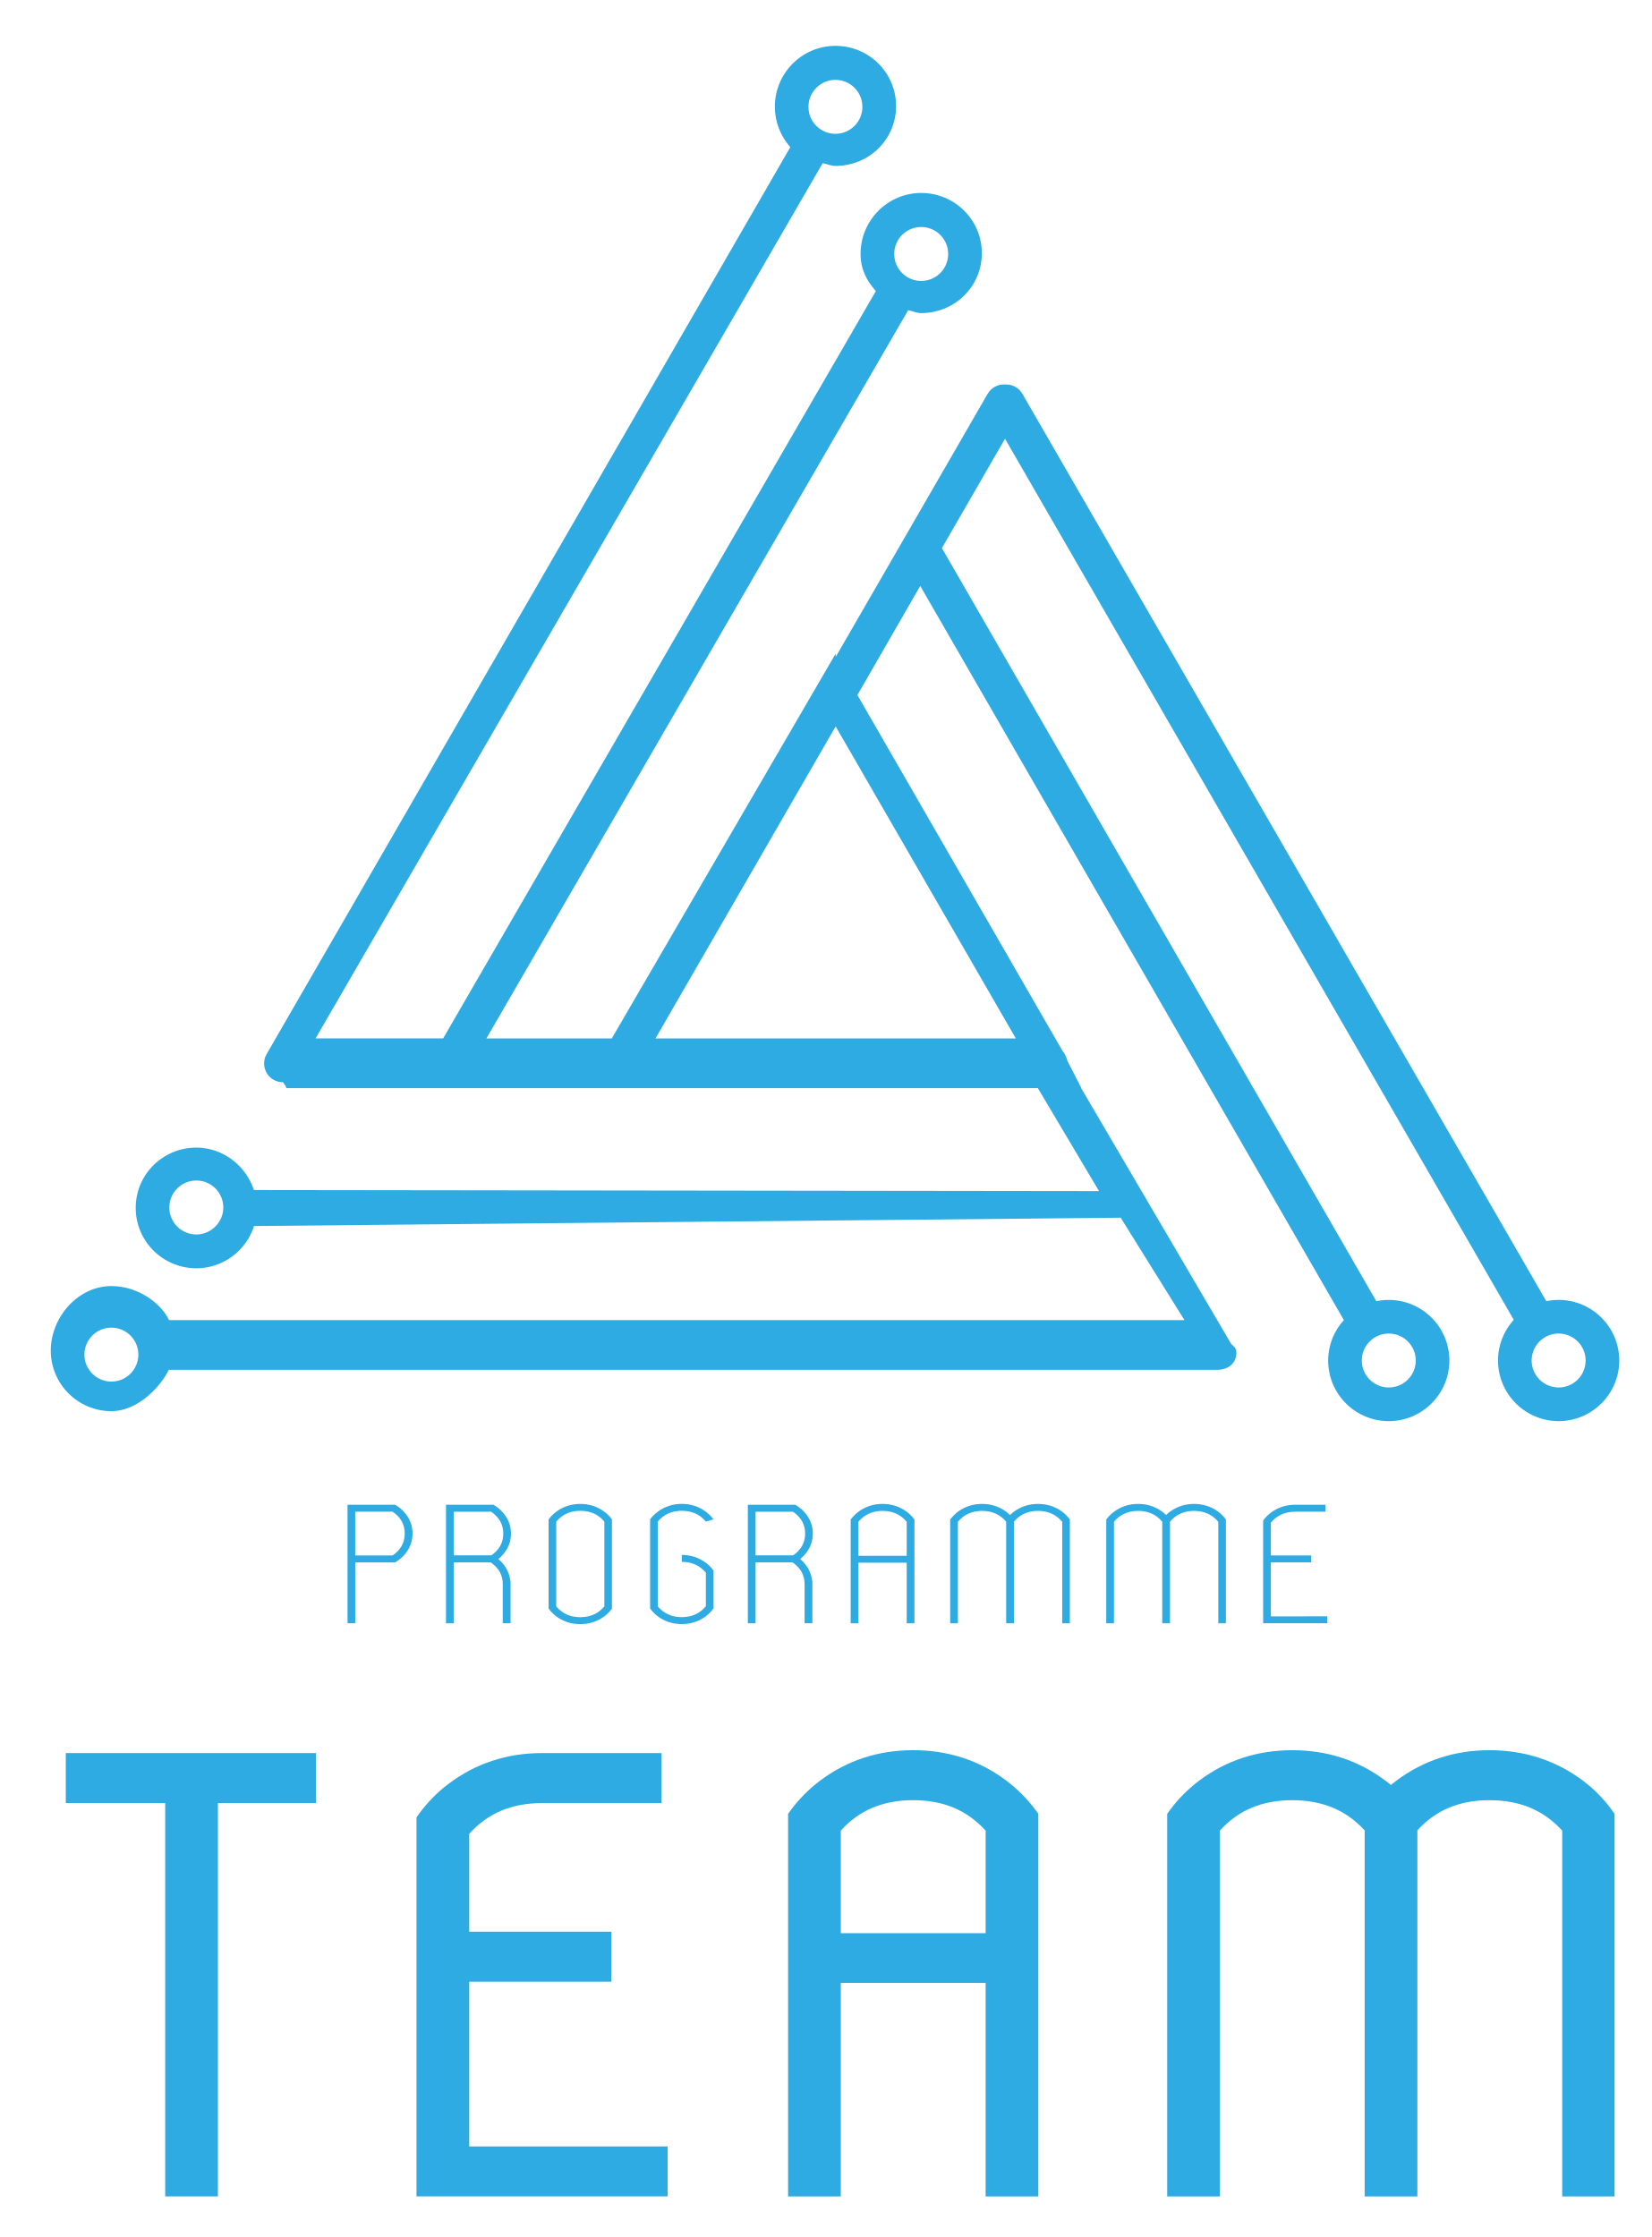
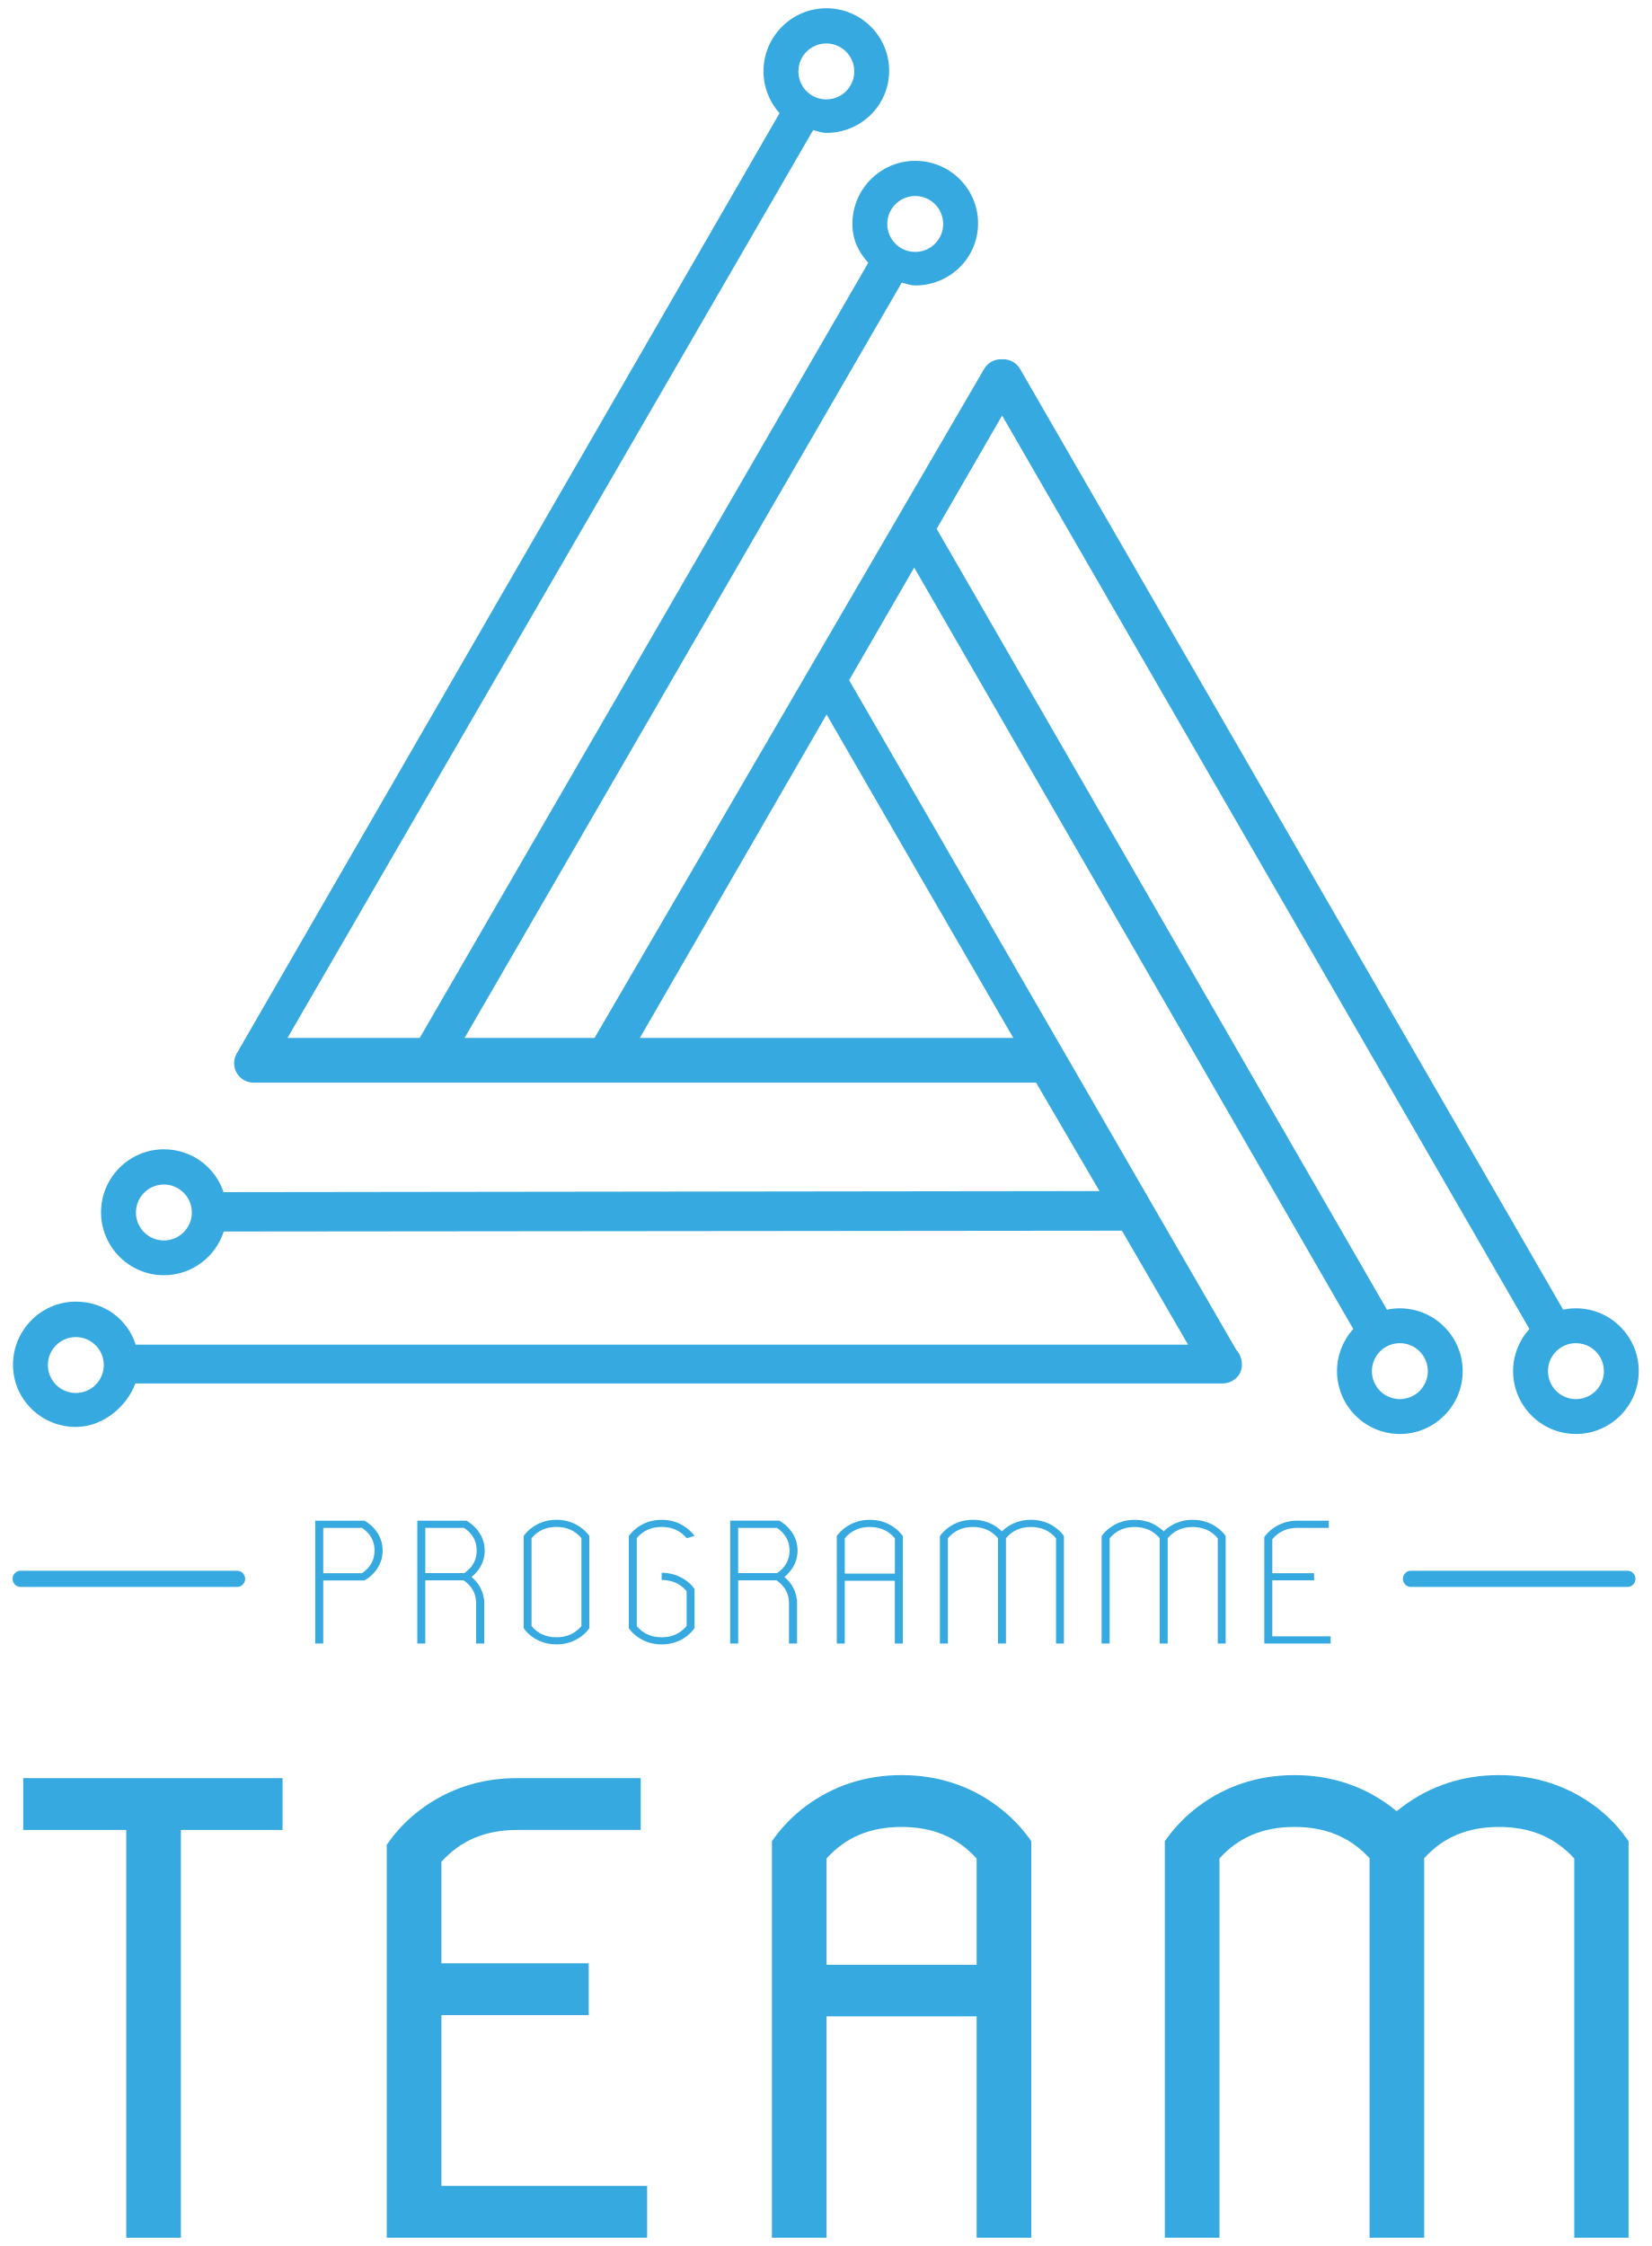
- <svg xmlns="http://www.w3.org/2000/svg" version="1.1" id="Calque_1" x="0px" y="0px" width="99.667px" height="135px" viewBox="0 0 99.667 135" enable-background="new 0 0 99.667 135" xml:space="preserve">
+ <svg xmlns="http://www.w3.org/2000/svg" version="1.1" id="Calque_1" x="0px" y="0px" width="100px" height="136px" viewBox="0 0 100 136" enable-background="new 0 0 100 136" xml:space="preserve">
  <g>
-     <path fill="#2EABE2" d="M94.052,78.448c-0.256,0-0.504,0.024-0.746,0.077L61.692,23.767c-0.221-0.381-0.629-0.585-1.04-0.563   c-0.419-0.028-0.833,0.177-1.056,0.563l-9.165,15.872l-0.008-0.189L36.917,62.667h-7.566L54.8,18.719   c0.254,0.055,0.518,0.175,0.785,0.175c2.018,0,3.66-1.594,3.66-3.612c0-2.017-1.644-3.637-3.66-3.637s-3.656,1.652-3.656,3.669   c0,0.93,0.35,1.606,0.922,2.252l-26.111,45.1h-7.697l30.6-52.823c0.248,0.054,0.504,0.17,0.771,0.17   c2.017,0,3.657-1.594,3.657-3.61c0-2.019-1.642-3.636-3.657-3.636c-2.019,0-3.658,1.65-3.658,3.668   c0,0.935,0.353,1.795,0.933,2.444l-31.6,54.733c-0.312,0.54-0.127,1.233,0.414,1.549c0.178,0.102,0.373,0.149,0.564,0.149   c0.047,0,0.091,0.178,0.135,0.173c0.029,0.001,0.061,0.183,0.092,0.183h9.988c0.033,0,0.064,0.005,0.097,0.005   c0.033,0,0.064-0.005,0.095-0.005h8.127h1.873c0.031,0,0.062,0.005,0.096,0.005c0.034,0,0.066-0.005,0.098-0.005h24.957   l3.691,6.215l-50.994-0.064c-0.48-1.459-1.855-2.561-3.473-2.561c-2.018,0-3.66,1.619-3.66,3.637s1.643,3.646,3.66,3.646   c1.627,0,3.01-1.075,3.48-2.549l52.295-0.503l3.849,6.181H10.202c-0.473-1-1.855-2.056-3.482-2.056   c-2.016,0-3.656,1.882-3.656,3.896c0,2.016,1.641,3.654,3.656,3.654c1.61,0,2.979-1.496,3.467-2.496h63.275   c0.633,0,1.143-0.389,1.143-1.018c0-0.311-0.123-0.347-0.318-0.551l-9.051-15.433h0.016l-0.838-1.631   c-0.053-0.186-0.147-0.442-0.281-0.577l-12.396-21.51l3.791-6.586l25.562,44.304c-0.588,0.647-0.947,1.504-0.947,2.444   c0,2.02,1.641,3.656,3.658,3.656c2.017,0,3.656-1.644,3.656-3.658c0-2.018-1.64-3.657-3.656-3.657c-0.256,0-0.51,0.024-0.752,0.077   L56.835,33.076l3.809-6.599l30.699,53.171c-0.59,0.649-0.951,1.513-0.951,2.457c0,2.017,1.643,3.658,3.66,3.658   c2.016,0,3.656-1.643,3.656-3.658C97.708,80.089,96.067,78.448,94.052,78.448z M53.958,15.327c0-0.899,0.729-1.628,1.627-1.628   c0.899,0,1.629,0.729,1.629,1.628c0,0.775-0.543,1.425-1.271,1.588c-0.114,0.025-0.233,0.04-0.358,0.04   c-0.756,0-1.392-0.517-1.573-1.216C53.976,15.607,53.958,15.469,53.958,15.327z M48.784,6.448c0-0.899,0.727-1.629,1.627-1.629   c0.897,0,1.627,0.729,1.627,1.629c0,0.768-0.531,1.408-1.246,1.582c-0.123,0.028-0.25,0.044-0.381,0.044   c-0.749,0-1.379-0.504-1.571-1.191C48.804,6.745,48.784,6.597,48.784,6.448z M11.847,74.499c-0.9,0-1.629-0.729-1.629-1.629   c0-0.9,0.729-1.627,1.629-1.627c0.453,0,0.864,0.187,1.16,0.485c0.288,0.293,0.467,0.696,0.467,1.142   c0,0.432-0.17,0.823-0.443,1.112C12.733,74.3,12.312,74.499,11.847,74.499z M39.554,62.667l10.871-18.83l10.871,18.83H39.554z    M6.72,83.376c-0.898,0-1.627-0.728-1.627-1.627c0-0.897,0.729-1.628,1.627-1.628c0.467,0,0.887,0.197,1.185,0.511   c0.274,0.292,0.444,0.687,0.444,1.117c0,0.457-0.189,0.87-0.492,1.167C7.563,83.202,7.162,83.376,6.72,83.376z M83.8,80.477   c0.141,0,0.273,0.02,0.402,0.051c0.705,0.18,1.227,0.817,1.227,1.578c0,0.898-0.73,1.627-1.629,1.627   c-0.899,0-1.627-0.729-1.627-1.627c0-0.16,0.021-0.312,0.063-0.459C82.437,80.971,83.06,80.477,83.8,80.477z M94.052,83.732   c-0.9,0-1.631-0.729-1.631-1.627c0-0.164,0.024-0.319,0.07-0.469c0.2-0.671,0.821-1.16,1.561-1.16c0.141,0,0.281,0.021,0.412,0.055   c0.699,0.182,1.215,0.818,1.215,1.574C95.679,83.004,94.949,83.732,94.052,83.732z" />
-     <g>
-       <path fill="#2EABE2" d="M24.893,92.543c0,0.501-0.174,0.941-0.526,1.324c-0.151,0.166-0.33,0.307-0.531,0.425h-2.4v3.669H20.97    v-7.152h2.865c0.201,0.113,0.38,0.254,0.531,0.42C24.719,91.609,24.893,92.049,24.893,92.543z M23.69,93.868    c0.488-0.33,0.732-0.771,0.732-1.324c0-0.548-0.244-0.985-0.732-1.315h-2.256v2.641L23.69,93.868L23.69,93.868z" />
-       <path fill="#2EABE2" d="M30.274,94.28c0.297,0.323,0.469,0.692,0.516,1.108h0.018v2.572h-0.471v-2.357    c0-0.547-0.242-0.985-0.727-1.315h-2.233v3.674h-0.466v-7.151h2.865c0.199,0.115,0.375,0.256,0.525,0.418    c0.355,0.383,0.533,0.824,0.533,1.322c0,0.496-0.178,0.936-0.533,1.317c-0.068,0.077-0.146,0.151-0.232,0.219    C30.144,94.15,30.212,94.214,30.274,94.28z M27.377,91.229v2.635h2.267c0.483-0.331,0.725-0.77,0.725-1.312    c0-0.552-0.246-0.992-0.736-1.322H27.377L27.377,91.229z" />
-       <path fill="#2EABE2" d="M36.468,91.232c0.18,0.135,0.334,0.287,0.458,0.465v5.377c-0.124,0.177-0.278,0.333-0.458,0.47    c-0.422,0.312-0.906,0.468-1.452,0.468c-0.548,0-1.032-0.156-1.452-0.468c-0.182-0.137-0.334-0.293-0.461-0.47v-5.377    c0.127-0.178,0.279-0.33,0.461-0.465c0.42-0.313,0.904-0.473,1.452-0.473C35.562,90.76,36.046,90.918,36.468,91.232z     M36.468,91.828c-0.363-0.438-0.846-0.653-1.452-0.653s-1.09,0.218-1.452,0.653v5.115c0.362,0.438,0.846,0.652,1.452,0.652    c0.602,0,1.087-0.216,1.452-0.652V91.828z" />
-       <path fill="#2EABE2" d="M43.052,97.064l-0.022,0.028c-0.122,0.169-0.27,0.319-0.444,0.45c-0.416,0.312-0.898,0.468-1.445,0.468    h-0.004c-0.544,0-1.026-0.155-1.448-0.468c-0.18-0.137-0.335-0.293-0.46-0.47v-5.378c0.125-0.176,0.28-0.329,0.46-0.463    c0.422-0.314,0.905-0.474,1.452-0.474s1.029,0.158,1.452,0.474c0.181,0.134,0.334,0.287,0.46,0.463l-0.46,0.132    c-0.366-0.437-0.851-0.653-1.452-0.653c-0.606,0-1.088,0.217-1.452,0.653v5.114c0.364,0.435,0.846,0.651,1.452,0.653    c0.602-0.002,1.086-0.22,1.445-0.653l0.007-0.01v-2.019c-0.362-0.435-0.847-0.654-1.452-0.654v-0.42h0.006    c0.543,0.005,1.023,0.163,1.446,0.476c0.181,0.133,0.334,0.289,0.46,0.469v2.281H43.052z" />
-       <path fill="#2EABE2" d="M48.489,94.28c0.295,0.323,0.467,0.692,0.514,1.108h0.016v2.572H48.55v-2.357    c0-0.547-0.242-0.985-0.727-1.315h-2.232v3.674h-0.465v-7.151h2.863c0.199,0.115,0.375,0.256,0.526,0.418    c0.354,0.383,0.532,0.824,0.532,1.322c0,0.496-0.178,0.936-0.532,1.317c-0.071,0.077-0.147,0.151-0.231,0.219    C48.357,94.15,48.425,94.214,48.489,94.28z M45.591,91.229v2.635h2.267c0.481-0.331,0.726-0.77,0.726-1.312    c0-0.552-0.246-0.992-0.738-1.322H45.591L45.591,91.229z" />
-       <path fill="#2EABE2" d="M54.712,91.232c0.182,0.137,0.336,0.293,0.465,0.47v6.26h-0.465v-3.655h-2.914v3.655h-0.467v-6.26    c0.131-0.177,0.285-0.333,0.467-0.47c0.42-0.313,0.906-0.473,1.455-0.473C53.804,90.76,54.292,90.918,54.712,91.232z     M54.712,93.893v-2.056c-0.367-0.438-0.853-0.657-1.459-0.657c-0.609,0-1.094,0.219-1.455,0.657v2.056H54.712z" />
-       <path fill="#2EABE2" d="M64.095,91.232c0.182,0.137,0.336,0.293,0.461,0.47v6.26h-0.461v-6.124    c-0.365-0.438-0.854-0.658-1.463-0.658c-0.605,0-1.088,0.217-1.451,0.653v6.129h-0.467v-6.129    c-0.363-0.437-0.851-0.653-1.457-0.653c-0.609,0-1.094,0.221-1.457,0.658v6.124h-0.465v-6.26c0.129-0.177,0.285-0.333,0.465-0.47    c0.422-0.313,0.908-0.473,1.457-0.473c0.551,0,1.037,0.158,1.457,0.473c0.084,0.062,0.16,0.127,0.234,0.199    c0.069-0.072,0.146-0.139,0.227-0.199c0.424-0.313,0.912-0.473,1.457-0.473C63.183,90.76,63.671,90.918,64.095,91.232z" />
-       <path fill="#2EABE2" d="M73.513,91.232c0.18,0.137,0.334,0.293,0.459,0.47v6.26h-0.459v-6.124    C73.146,91.4,72.66,91.18,72.05,91.18c-0.605,0-1.09,0.217-1.453,0.653v6.129h-0.465v-6.129c-0.365-0.437-0.853-0.653-1.457-0.653    c-0.61,0-1.096,0.221-1.457,0.658v6.124h-0.465v-6.26c0.127-0.177,0.283-0.333,0.465-0.47c0.421-0.313,0.906-0.473,1.457-0.473    c0.55,0,1.035,0.158,1.457,0.473c0.08,0.062,0.16,0.127,0.231,0.199c0.07-0.072,0.146-0.139,0.229-0.199    c0.424-0.313,0.91-0.473,1.457-0.473C72.601,90.76,73.087,90.918,73.513,91.232z" />
-       <path fill="#2EABE2" d="M80.083,97.543v0.418h-3.541H76.22v-6.2c0.129-0.179,0.285-0.336,0.465-0.472    c0.426-0.319,0.914-0.48,1.465-0.48h1.827v0.42h-1.823c-0.611,0-1.104,0.222-1.469,0.662v1.978h2.434v0.42h-2.434v3.256    L80.083,97.543L80.083,97.543z" />
-     </g>
-     <g>
-       <g>
-         <path fill="#2EABE2" d="M16.126,93.667H3.488c-0.249,0-0.45,0-0.45,0s0.201,0,0.45,0H16.126c0.25,0,0.449,0,0.449,0     S16.376,93.667,16.126,93.667z" />
-       </g>
-       <g>
-         <path fill="#2EABE2" d="M97.065,93.667H84.429c-0.25,0-0.451,0-0.451,0s0.201,0,0.451,0H97.065c0.25,0,0.451,0,0.451,0     S97.315,93.667,97.065,93.667z" />
-       </g>
-     </g>
-     <g>
-       <polygon fill="#2EABE2" points="3.97,108.812 9.968,108.812 9.968,132.55 13.147,132.55 13.147,108.812 19.067,108.812     19.067,105.796 3.97,105.796   " />
-       <path fill="#2EABE2" d="M28.313,119.591h8.578v-3.016h-8.578v-5.908c1.123-1.247,2.566-1.854,4.408-1.854h7.197v-3.017h-7.217    c-2.102,0-3.992,0.619-5.621,1.845c-0.698,0.523-1.303,1.143-1.803,1.834l-0.145,0.201v22.874h15.155v-3.016H28.313V119.591z" />
-       <path fill="#2EABE2" d="M60.707,107.447c-1.615-1.213-3.498-1.826-5.603-1.826c-2.103,0-3.985,0.613-5.602,1.826    c-0.695,0.522-1.299,1.132-1.797,1.811l-0.15,0.204v23.089h3.18v-12.888h8.739v12.888h3.179v-23.089l-0.147-0.205    C62.005,108.579,61.401,107.97,60.707,107.447z M55.104,108.639c1.817,0,3.248,0.601,4.37,1.838v6.188h-8.739v-6.191    C51.845,109.239,53.278,108.639,55.104,108.639z" />
-       <path fill="#2EABE2" d="M97.283,109.266c-0.486-0.683-1.089-1.295-1.789-1.822c-1.627-1.209-3.517-1.822-5.617-1.822    c-2.088,0-3.972,0.613-5.594,1.82c-0.121,0.088-0.238,0.182-0.355,0.277c-0.113-0.095-0.23-0.188-0.35-0.271    c-1.613-1.213-3.498-1.826-5.601-1.826s-3.985,0.613-5.603,1.826c-0.694,0.522-1.299,1.132-1.797,1.811l-0.147,0.204v23.089h3.178    v-22.076c1.11-1.234,2.541-1.836,4.369-1.836c1.815,0,3.248,0.598,4.369,1.821v22.091h3.18v-22.092    c1.109-1.227,2.535-1.82,4.351-1.82c1.828,0,3.268,0.602,4.389,1.838v22.074h3.16v-23.084L97.283,109.266z" />
-     </g>
+     <path fill="#36A9E1" d="M4.593,86.404c1.674,0,3.098-1.264,3.605-2.633H74.02c0.655,0,1.188-0.482,1.188-1.139   c0-0.32-0.127-0.668-0.333-0.881L51.421,41.186l3.941-6.817l26.588,46.103c-0.61,0.676-0.983,1.572-0.983,2.553   c0,2.098,1.707,3.807,3.805,3.807s3.805-1.707,3.805-3.805s-1.707-3.805-3.805-3.805c-0.268,0-0.529,0.027-0.781,0.082   L56.723,32.023l3.962-6.862l31.933,55.31c-0.613,0.676-0.988,1.572-0.988,2.555c0,2.098,1.707,3.805,3.805,3.805   s3.805-1.707,3.805-3.805s-1.707-3.805-3.805-3.805c-0.265,0-0.524,0.027-0.774,0.08L61.775,22.343   c-0.229-0.397-0.653-0.609-1.082-0.587c-0.434-0.029-0.866,0.185-1.098,0.586L36.004,62.85h-7.871l26.474-45.736   c0.263,0.058,0.536,0.172,0.817,0.172c2.098,0,3.805-1.666,3.805-3.764s-1.707-3.784-3.805-3.784c-2.099,0-3.805,1.717-3.805,3.814   c0,0.967,0.363,1.691,0.959,2.363L25.417,62.85H17.41L49.241,7.881c0.258,0.055,0.525,0.167,0.799,0.167   c2.098,0,3.805-1.666,3.805-3.764S52.138,0.5,50.04,0.5s-3.805,1.717-3.805,3.815c0,0.973,0.368,1.866,0.971,2.54L14.336,63.79   c-0.325,0.563-0.132,1.284,0.431,1.608c0.185,0.107,0.387,0.158,0.586,0.158c0.048,0,47.389,0,47.389,0l3.841,6.566l-53.045,0.066   c-0.5-1.518-1.931-2.596-3.614-2.596c-2.098,0-3.805,1.717-3.805,3.814s1.707,3.811,3.805,3.811c1.694,0,3.132-1.111,3.624-2.645   l54.395-0.051l4.005,6.902H8.215c-0.492-1.564-1.93-2.607-3.622-2.607c-2.098,0-3.805,1.723-3.805,3.82S2.495,86.404,4.593,86.404z    M83.147,82.549c0.205-0.703,0.855-1.217,1.625-1.217c0.145,0,0.285,0.018,0.42,0.053c0.731,0.188,1.273,0.852,1.273,1.641   c0,0.936-0.759,1.693-1.693,1.693c-0.936,0-1.693-0.758-1.693-1.693C83.079,82.859,83.102,82.701,83.147,82.549z M93.812,82.539   c0.21-0.697,0.856-1.207,1.622-1.207c0.149,0,0.294,0.02,0.432,0.057c0.726,0.189,1.262,0.852,1.262,1.637   c0,0.936-0.758,1.693-1.693,1.693c-0.935,0-1.693-0.758-1.693-1.693C93.741,82.855,93.766,82.693,93.812,82.539z M55.424,11.869   c0.936,0,1.693,0.758,1.693,1.693c0,0.807-0.565,1.481-1.32,1.651c-0.12,0.027-0.245,0.042-0.373,0.042   c-0.787,0-1.449-0.537-1.639-1.265c-0.036-0.138-0.055-0.28-0.055-0.429C53.731,12.627,54.489,11.869,55.424,11.869z M50.04,2.632   c0.935,0,1.693,0.758,1.693,1.693c0,0.798-0.553,1.467-1.295,1.646c-0.127,0.031-0.26,0.048-0.397,0.048   c-0.778,0-1.433-0.525-1.631-1.24c-0.04-0.145-0.062-0.296-0.062-0.453C48.347,3.39,49.105,2.632,50.04,2.632z M38.747,62.85   l11.309-19.587L61.364,62.85H38.747z M11.158,74.578c-0.309,0.328-0.747,0.535-1.233,0.535c-0.935,0-1.693-0.76-1.693-1.693   c0-0.936,0.758-1.695,1.693-1.695c0.473,0,0.899,0.195,1.207,0.508c0.301,0.305,0.486,0.725,0.486,1.188   C11.617,73.867,11.442,74.275,11.158,74.578z M4.593,80.963c0.485,0,0.922,0.205,1.23,0.531c0.287,0.303,0.463,0.711,0.463,1.162   c0,0.475-0.196,0.904-0.512,1.213c-0.305,0.297-0.722,0.48-1.181,0.48c-0.936,0-1.693-0.758-1.693-1.693S3.658,80.963,4.593,80.963   z" />
+     <path fill="#36A9E1" d="M22.071,92.08h-2.98v7.439h0.484v-3.818h2.496c0.211-0.121,0.396-0.268,0.554-0.441   c0.365-0.396,0.547-0.855,0.547-1.375c0-0.516-0.183-0.971-0.547-1.369C22.466,92.342,22.282,92.197,22.071,92.08z M21.921,95.26   h-2.346v-2.744h2.346c0.507,0.342,0.761,0.799,0.761,1.369C22.682,94.459,22.428,94.918,21.921,95.26z" />
+     <path fill="#36A9E1" d="M28.798,95.26c0.37-0.396,0.554-0.854,0.554-1.369c0-0.52-0.184-0.977-0.554-1.375   c-0.157-0.17-0.34-0.314-0.547-0.436h-2.98v7.439h0.484v-3.824h2.323c0.503,0.346,0.755,0.803,0.755,1.371v2.453h0.49v-2.678   h-0.017c-0.05-0.432-0.229-0.816-0.536-1.15c-0.065-0.07-0.137-0.137-0.213-0.203C28.645,95.42,28.726,95.344,28.798,95.26z    M28.113,95.256h-2.357v-2.74h2.346c0.511,0.342,0.766,0.801,0.766,1.375C28.868,94.457,28.616,94.912,28.113,95.256z" />
+     <path fill="#36A9E1" d="M33.7,92.027c-0.569,0-1.072,0.164-1.51,0.494c-0.188,0.139-0.348,0.299-0.478,0.482v5.592   c0.13,0.184,0.29,0.346,0.478,0.488c0.438,0.324,0.941,0.488,1.51,0.488s1.072-0.164,1.51-0.488   c0.188-0.143,0.348-0.305,0.479-0.488v-5.592c-0.131-0.184-0.291-0.344-0.479-0.482C34.772,92.191,34.269,92.027,33.7,92.027z    M35.21,98.461c-0.38,0.453-0.884,0.68-1.51,0.68c-0.63,0-1.133-0.227-1.51-0.68v-5.322c0.377-0.453,0.88-0.68,1.51-0.68   c0.63,0,1.134,0.227,1.51,0.68V98.461z" />
+     <path fill="#36A9E1" d="M40.071,92.459c0.626,0,1.13,0.227,1.51,0.68l0.479-0.135c-0.131-0.184-0.291-0.344-0.479-0.482   c-0.438-0.33-0.941-0.494-1.51-0.494s-1.072,0.164-1.51,0.494c-0.188,0.139-0.348,0.299-0.479,0.482v5.592   c0.131,0.184,0.291,0.346,0.479,0.488c0.438,0.324,0.94,0.488,1.505,0.488h0.005c0.569,0,1.07-0.164,1.504-0.488   c0.181-0.135,0.334-0.291,0.461-0.467l0.023-0.031v-2.371c-0.131-0.188-0.291-0.35-0.479-0.488   c-0.438-0.324-0.939-0.488-1.504-0.492h-0.006v0.436c0.63,0,1.134,0.227,1.51,0.68v2.102l-0.006,0.01   c-0.376,0.449-0.878,0.676-1.504,0.68c-0.63-0.004-1.133-0.23-1.51-0.68v-5.322C38.938,92.686,39.441,92.459,40.071,92.459z" />
+     <path fill="#36A9E1" d="M47.779,97.066v2.453h0.49v-2.678h-0.017c-0.05-0.432-0.229-0.816-0.536-1.15   c-0.065-0.07-0.136-0.137-0.213-0.203c0.088-0.068,0.169-0.145,0.242-0.229c0.369-0.396,0.553-0.854,0.553-1.369   c0-0.52-0.184-0.977-0.553-1.375c-0.157-0.17-0.339-0.314-0.547-0.436h-2.98v7.439h0.484v-3.824h2.323   C47.527,96.041,47.779,96.498,47.779,97.066z M44.701,92.516h2.346c0.511,0.342,0.767,0.801,0.767,1.375   c0,0.566-0.251,1.021-0.755,1.365h-2.358V92.516z" />
+     <path fill="#36A9E1" d="M54.674,99.52v-6.512c-0.135-0.184-0.297-0.346-0.484-0.486c-0.438-0.33-0.943-0.494-1.517-0.494   c-0.572,0-1.077,0.164-1.516,0.494c-0.188,0.141-0.351,0.303-0.484,0.486v6.512h0.484v-3.803h3.032v3.803H54.674z M51.158,95.285   v-2.137c0.376-0.457,0.882-0.686,1.516-0.686c0.63,0,1.136,0.229,1.517,0.686v2.137H51.158z" />
+     <path fill="#36A9E1" d="M63.951,92.521c-0.442-0.33-0.95-0.494-1.522-0.494c-0.568,0-1.074,0.164-1.516,0.494   c-0.085,0.062-0.164,0.131-0.236,0.207c-0.077-0.076-0.158-0.145-0.242-0.207c-0.438-0.33-0.943-0.494-1.516-0.494   c-0.573,0-1.078,0.164-1.517,0.494c-0.188,0.141-0.35,0.303-0.483,0.486v6.512h0.483v-6.371c0.376-0.457,0.882-0.686,1.517-0.686   c0.63,0,1.135,0.227,1.516,0.68v6.377h0.484v-6.377c0.376-0.453,0.88-0.68,1.51-0.68c0.635,0,1.142,0.229,1.522,0.686v6.371h0.478   v-6.512C64.298,92.824,64.138,92.662,63.951,92.521z" />
+     <path fill="#36A9E1" d="M70.713,99.52v-6.377c0.377-0.453,0.88-0.68,1.511-0.68c0.634,0,1.141,0.229,1.521,0.686v6.371h0.479   v-6.512c-0.131-0.184-0.29-0.346-0.479-0.486c-0.441-0.33-0.949-0.494-1.521-0.494c-0.569,0-1.074,0.164-1.517,0.494   c-0.084,0.062-0.163,0.131-0.236,0.207c-0.077-0.076-0.157-0.145-0.242-0.207c-0.438-0.33-0.943-0.494-1.516-0.494   s-1.078,0.164-1.516,0.494c-0.189,0.141-0.351,0.303-0.485,0.486v6.512h0.485v-6.371c0.376-0.457,0.881-0.686,1.516-0.686   c0.63,0,1.136,0.227,1.516,0.68v6.377H70.713z" />
+     <path fill="#36A9E1" d="M78.574,92.516h1.896V92.08h-1.901c-0.573,0-1.08,0.166-1.522,0.498c-0.188,0.143-0.35,0.307-0.484,0.492   v6.449h0.335h3.683v-0.436h-3.533v-3.389h2.53V95.26h-2.53v-2.055C77.426,92.746,77.936,92.516,78.574,92.516z" />
+     <path fill="#36A9E1" d="M14.846,95.602c0-0.26-0.21-0.488-0.469-0.488H1.231c-0.259,0-0.47,0.229-0.47,0.488s0.21,0.49,0.47,0.49   h13.146C14.636,96.092,14.846,95.861,14.846,95.602z" />
+     <path fill="#36A9E1" d="M98.572,95.113H85.426c-0.26,0-0.47,0.229-0.47,0.488s0.21,0.49,0.47,0.49h13.146   c0.259,0,0.469-0.23,0.469-0.49S98.831,95.113,98.572,95.113z" />
+     <polygon fill="#36A9E1" points="1.407,110.807 7.646,110.807 7.646,135.5 10.954,135.5 10.954,110.807 17.111,110.807    17.111,107.67 1.407,107.67  " />
+     <path fill="#36A9E1" d="M26.73,122.02h8.922v-3.137H26.73v-6.146c1.167-1.297,2.67-1.93,4.585-1.93h7.486v-3.137h-7.507   c-2.188,0-4.154,0.645-5.847,1.916c-0.726,0.547-1.356,1.189-1.875,1.91l-0.15,0.209V135.5h15.766v-3.137H26.73V122.02z" />
+     <path fill="#36A9E1" d="M60.424,109.385c-1.68-1.26-3.64-1.898-5.826-1.898c-2.186,0-4.146,0.639-5.826,1.898   c-0.723,0.545-1.353,1.18-1.871,1.887l-0.155,0.211V135.5h3.308v-13.406h9.089V135.5h3.309v-24.018l-0.156-0.213   C61.778,110.564,61.148,109.93,60.424,109.385z M59.143,118.973h-9.089v-6.438c1.153-1.285,2.644-1.91,4.544-1.91   c1.889,0,3.379,0.625,4.545,1.912V118.973z" />
+     <path fill="#36A9E1" d="M96.611,109.383c-1.692-1.258-3.658-1.896-5.843-1.896c-2.172,0-4.131,0.639-5.819,1.895   c-0.125,0.092-0.248,0.188-0.368,0.289c-0.12-0.1-0.242-0.195-0.364-0.285c-1.679-1.26-3.64-1.898-5.825-1.898   c-2.187,0-4.146,0.639-5.827,1.898c-0.723,0.545-1.353,1.18-1.87,1.887l-0.155,0.211V135.5h3.308v-22.965   c1.154-1.285,2.645-1.91,4.545-1.91c1.889,0,3.378,0.621,4.545,1.895v22.98h3.308v-22.982c1.153-1.273,2.636-1.893,4.524-1.893   c1.901,0,3.397,0.625,4.564,1.912V135.5h3.288v-24.012l-0.149-0.209C97.965,110.568,97.34,109.932,96.611,109.383z" />
  </g>
</svg>
